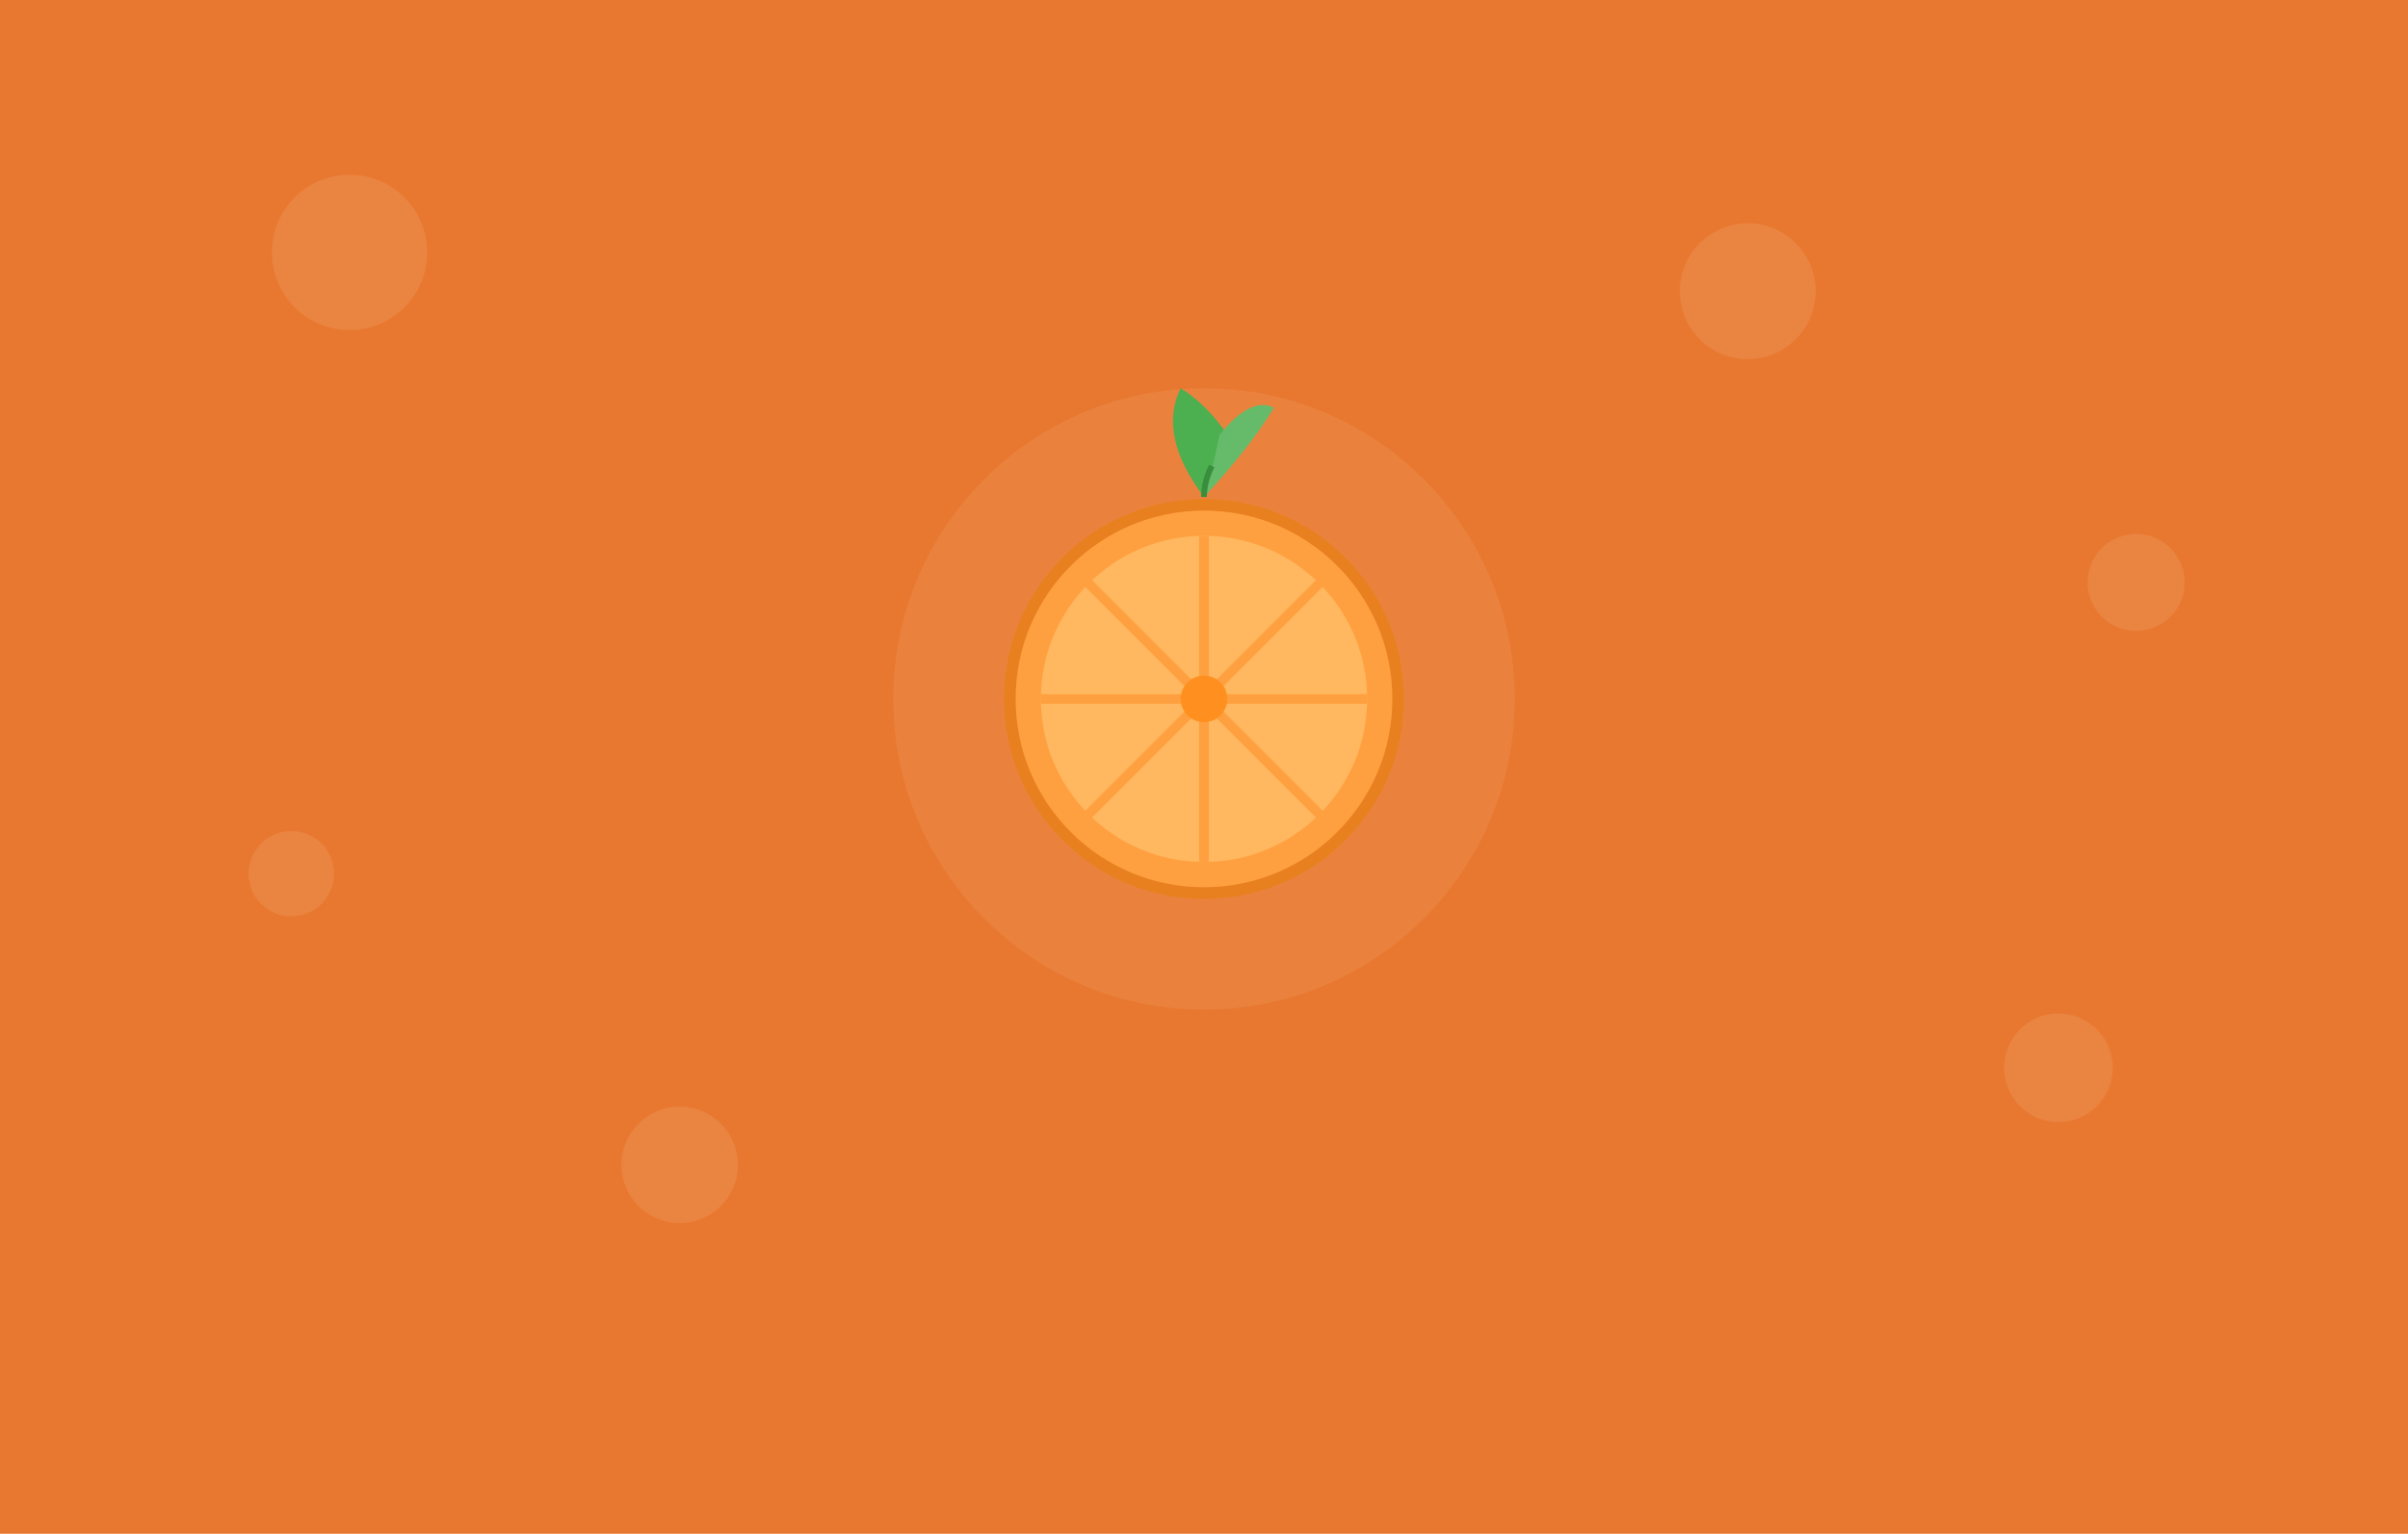
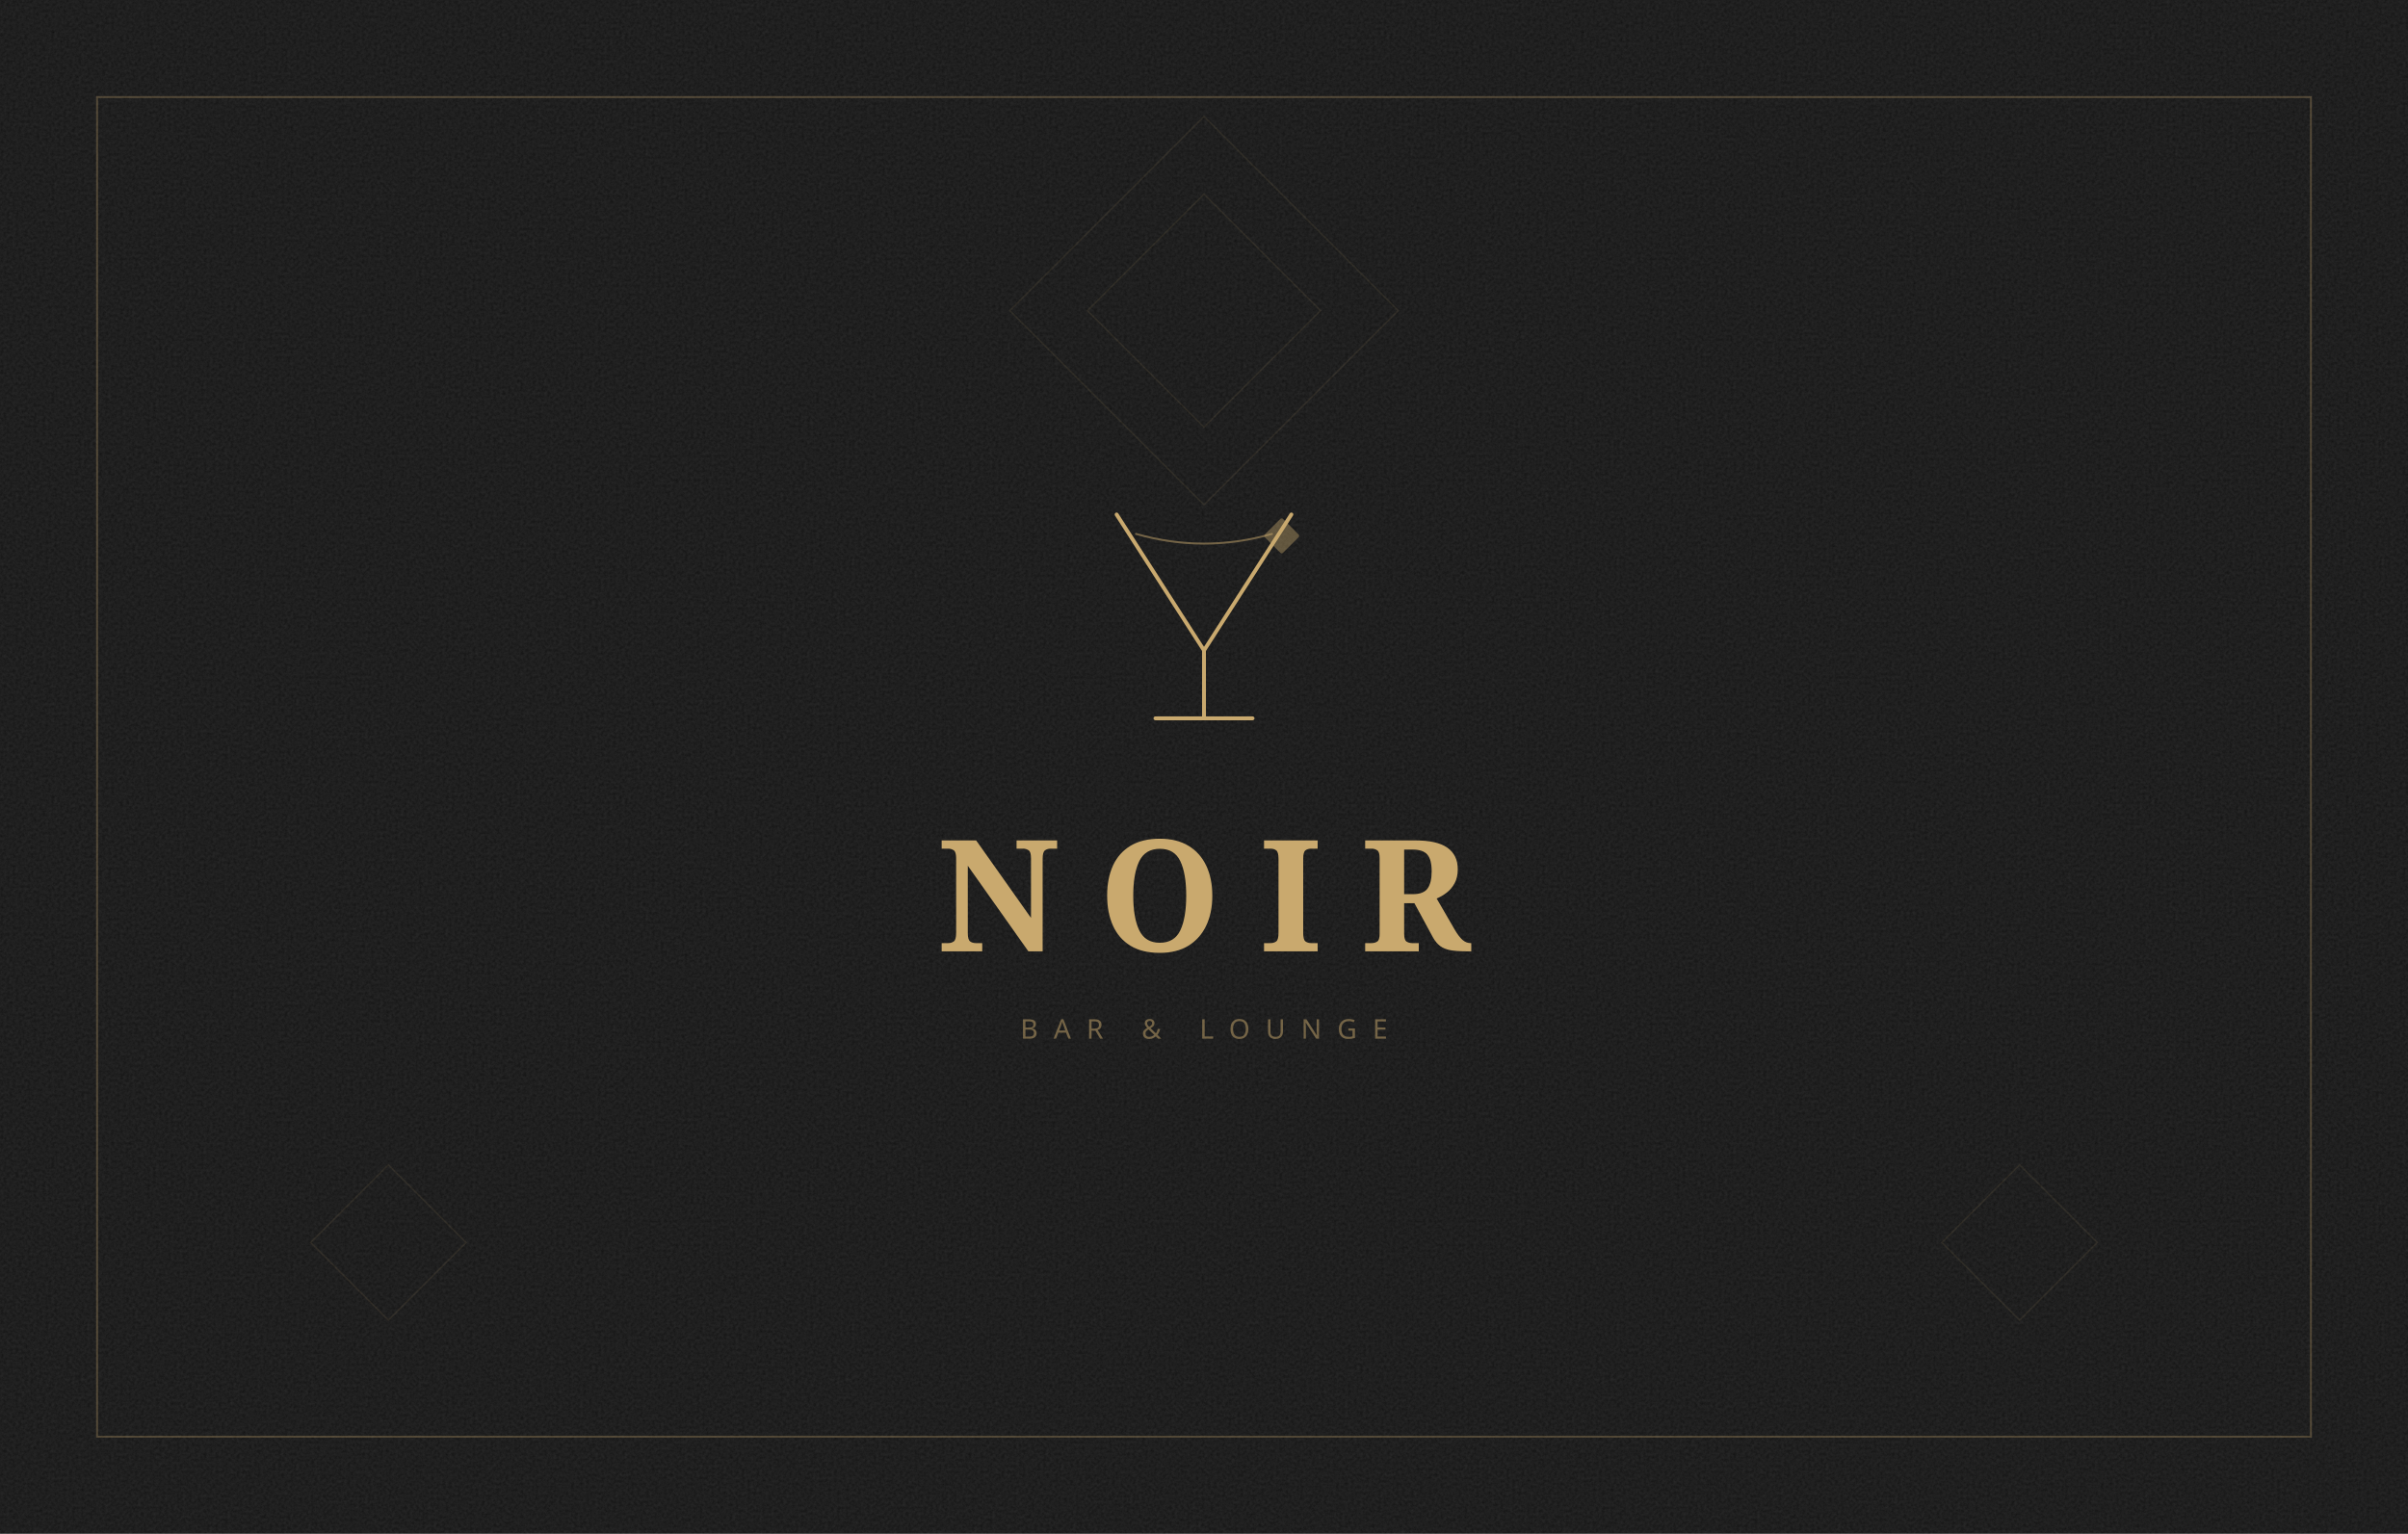
<svg xmlns="http://www.w3.org/2000/svg" viewBox="0 0 1240 790">
-   <rect width="1240" height="790" fill="#E87830" />
-   <g fill="#FFF3E0" opacity="0.1">
-     <circle cx="180" cy="130" r="40" />
-     <circle cx="350" cy="600" r="30" />
-     <circle cx="900" cy="150" r="35" />
-     <circle cx="1060" cy="550" r="28" />
-     <circle cx="150" cy="450" r="22" />
-     <circle cx="1100" cy="300" r="25" />
+   <defs>
+     <filter id="noise7">
+       <feTurbulence type="fractalNoise" baseFrequency="0.65" numOctaves="3" stitchTiles="stitch" />
+       <feColorMatrix type="saturate" values="0" />
+       <feComponentTransfer>
+         <feFuncA type="linear" slope="0.1" />
+       </feComponentTransfer>
+       <feComposite in2="SourceGraphic" operator="over" />
+     </filter>
+   </defs>
+   <rect width="1240" height="790" fill="#1A1A1A" />
+   <rect width="1240" height="790" filter="url(#noise7)" opacity="0.3" />
+   <rect x="50" y="50" width="1140" height="690" fill="none" stroke="#C9A96E" stroke-width="1" opacity="0.3" />
+   <g fill="none" stroke="#C9A96E" stroke-width="0.8" opacity="0.1">
+     <path d="M620,100 L680,160 L620,220 L560,160Z" />
+     <path d="M620,60 L720,160 L620,260 L520,160Z" />
+     <path d="M200,600 L240,640 L200,680 L160,640Z" />
+     <path d="M1040,600 L1080,640 L1040,680 L1000,640Z" />
  </g>
-   <circle cx="620" cy="360" r="160" fill="#FFF3E0" opacity="0.08" />
-   <g transform="translate(620, 360) scale(2)">
-     <circle cx="0" cy="0" r="50" fill="#FFA040" />
-     <circle cx="0" cy="0" r="50" fill="none" stroke="#E88020" stroke-width="3" />
-     <circle cx="0" cy="0" r="42" fill="#FFB860" />
-     <g stroke="#FFA040" stroke-width="2.5" fill="none">
-       <line x1="0" y1="-42" x2="0" y2="42" />
-       <line x1="-42" y1="0" x2="42" y2="0" />
-       <line x1="-30" y1="-30" x2="30" y2="30" />
-       <line x1="30" y1="-30" x2="-30" y2="30" />
-     </g>
-     <circle cx="0" cy="0" r="6" fill="#FF9020" />
-     <path d="M0,-52 Q-12,-68 -6,-80 Q2,-75 8,-65 Q4,-58 0,-52Z" fill="#4CAF50" />
-     <path d="M0,-52 Q12,-65 18,-75 Q12,-78 4,-68 Q2,-58 0,-52Z" fill="#66BB6A" />
-     <path d="M0,-52 Q0,-56 2,-60" stroke="#388E3C" stroke-width="1.5" fill="none" />
+   <g transform="translate(620, 310)" fill="none" stroke="#C9A96E" stroke-width="2" stroke-linecap="round" stroke-linejoin="round">
+     <path d="M-45,-45 L0,25 L45,-45" />
+     <path d="M-35,-35 Q0,-25 35,-35" stroke-width="1" opacity="0.5" />
+     <line x1="0" y1="25" x2="0" y2="60" />
+     <line x1="-25" y1="60" x2="25" y2="60" />
+     <path d="M40,-42 L48,-34 L40,-26 L32,-34Z" fill="#C9A96E" opacity="0.4" />
  </g>
+   <text x="620" y="490" text-anchor="middle" fill="#C9A96E" font-family="'Georgia', serif" font-size="80" font-weight="700" letter-spacing="20">NOIR</text>
+   <text x="620" y="535" text-anchor="middle" fill="#C9A96E" font-family="sans-serif" font-size="14" letter-spacing="8" opacity="0.5">BAR &amp; LOUNGE</text>
</svg>
